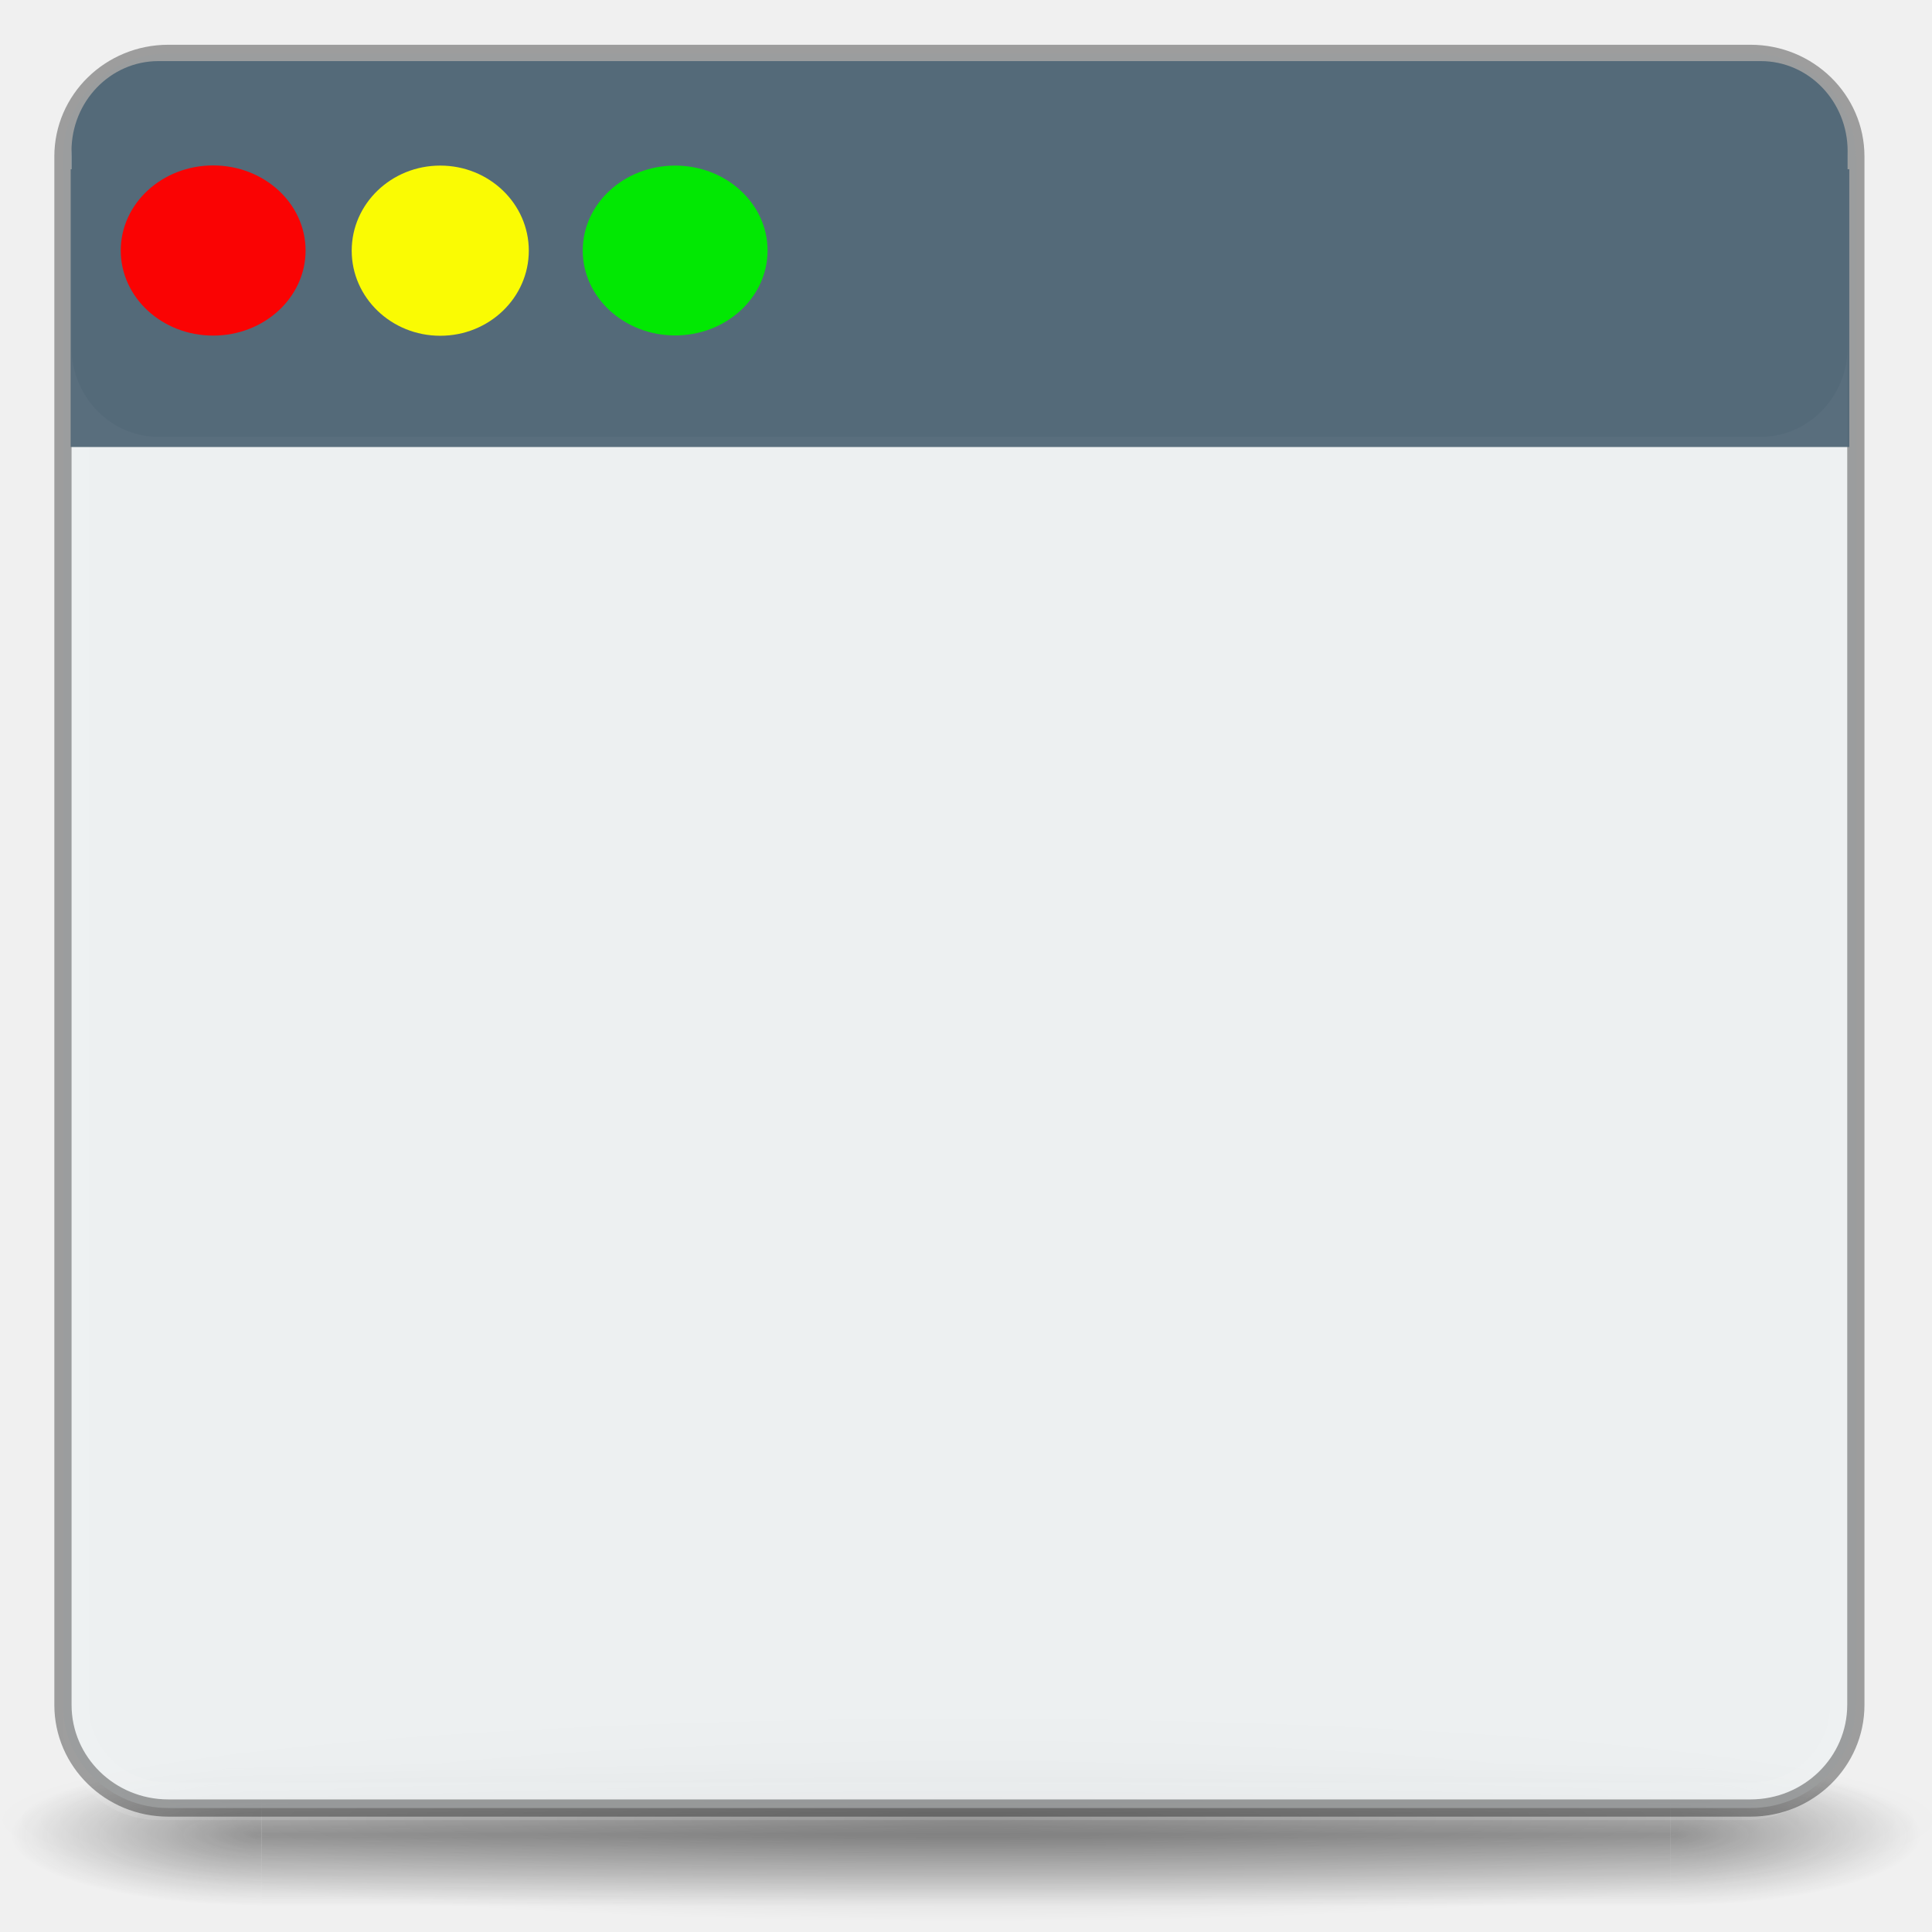
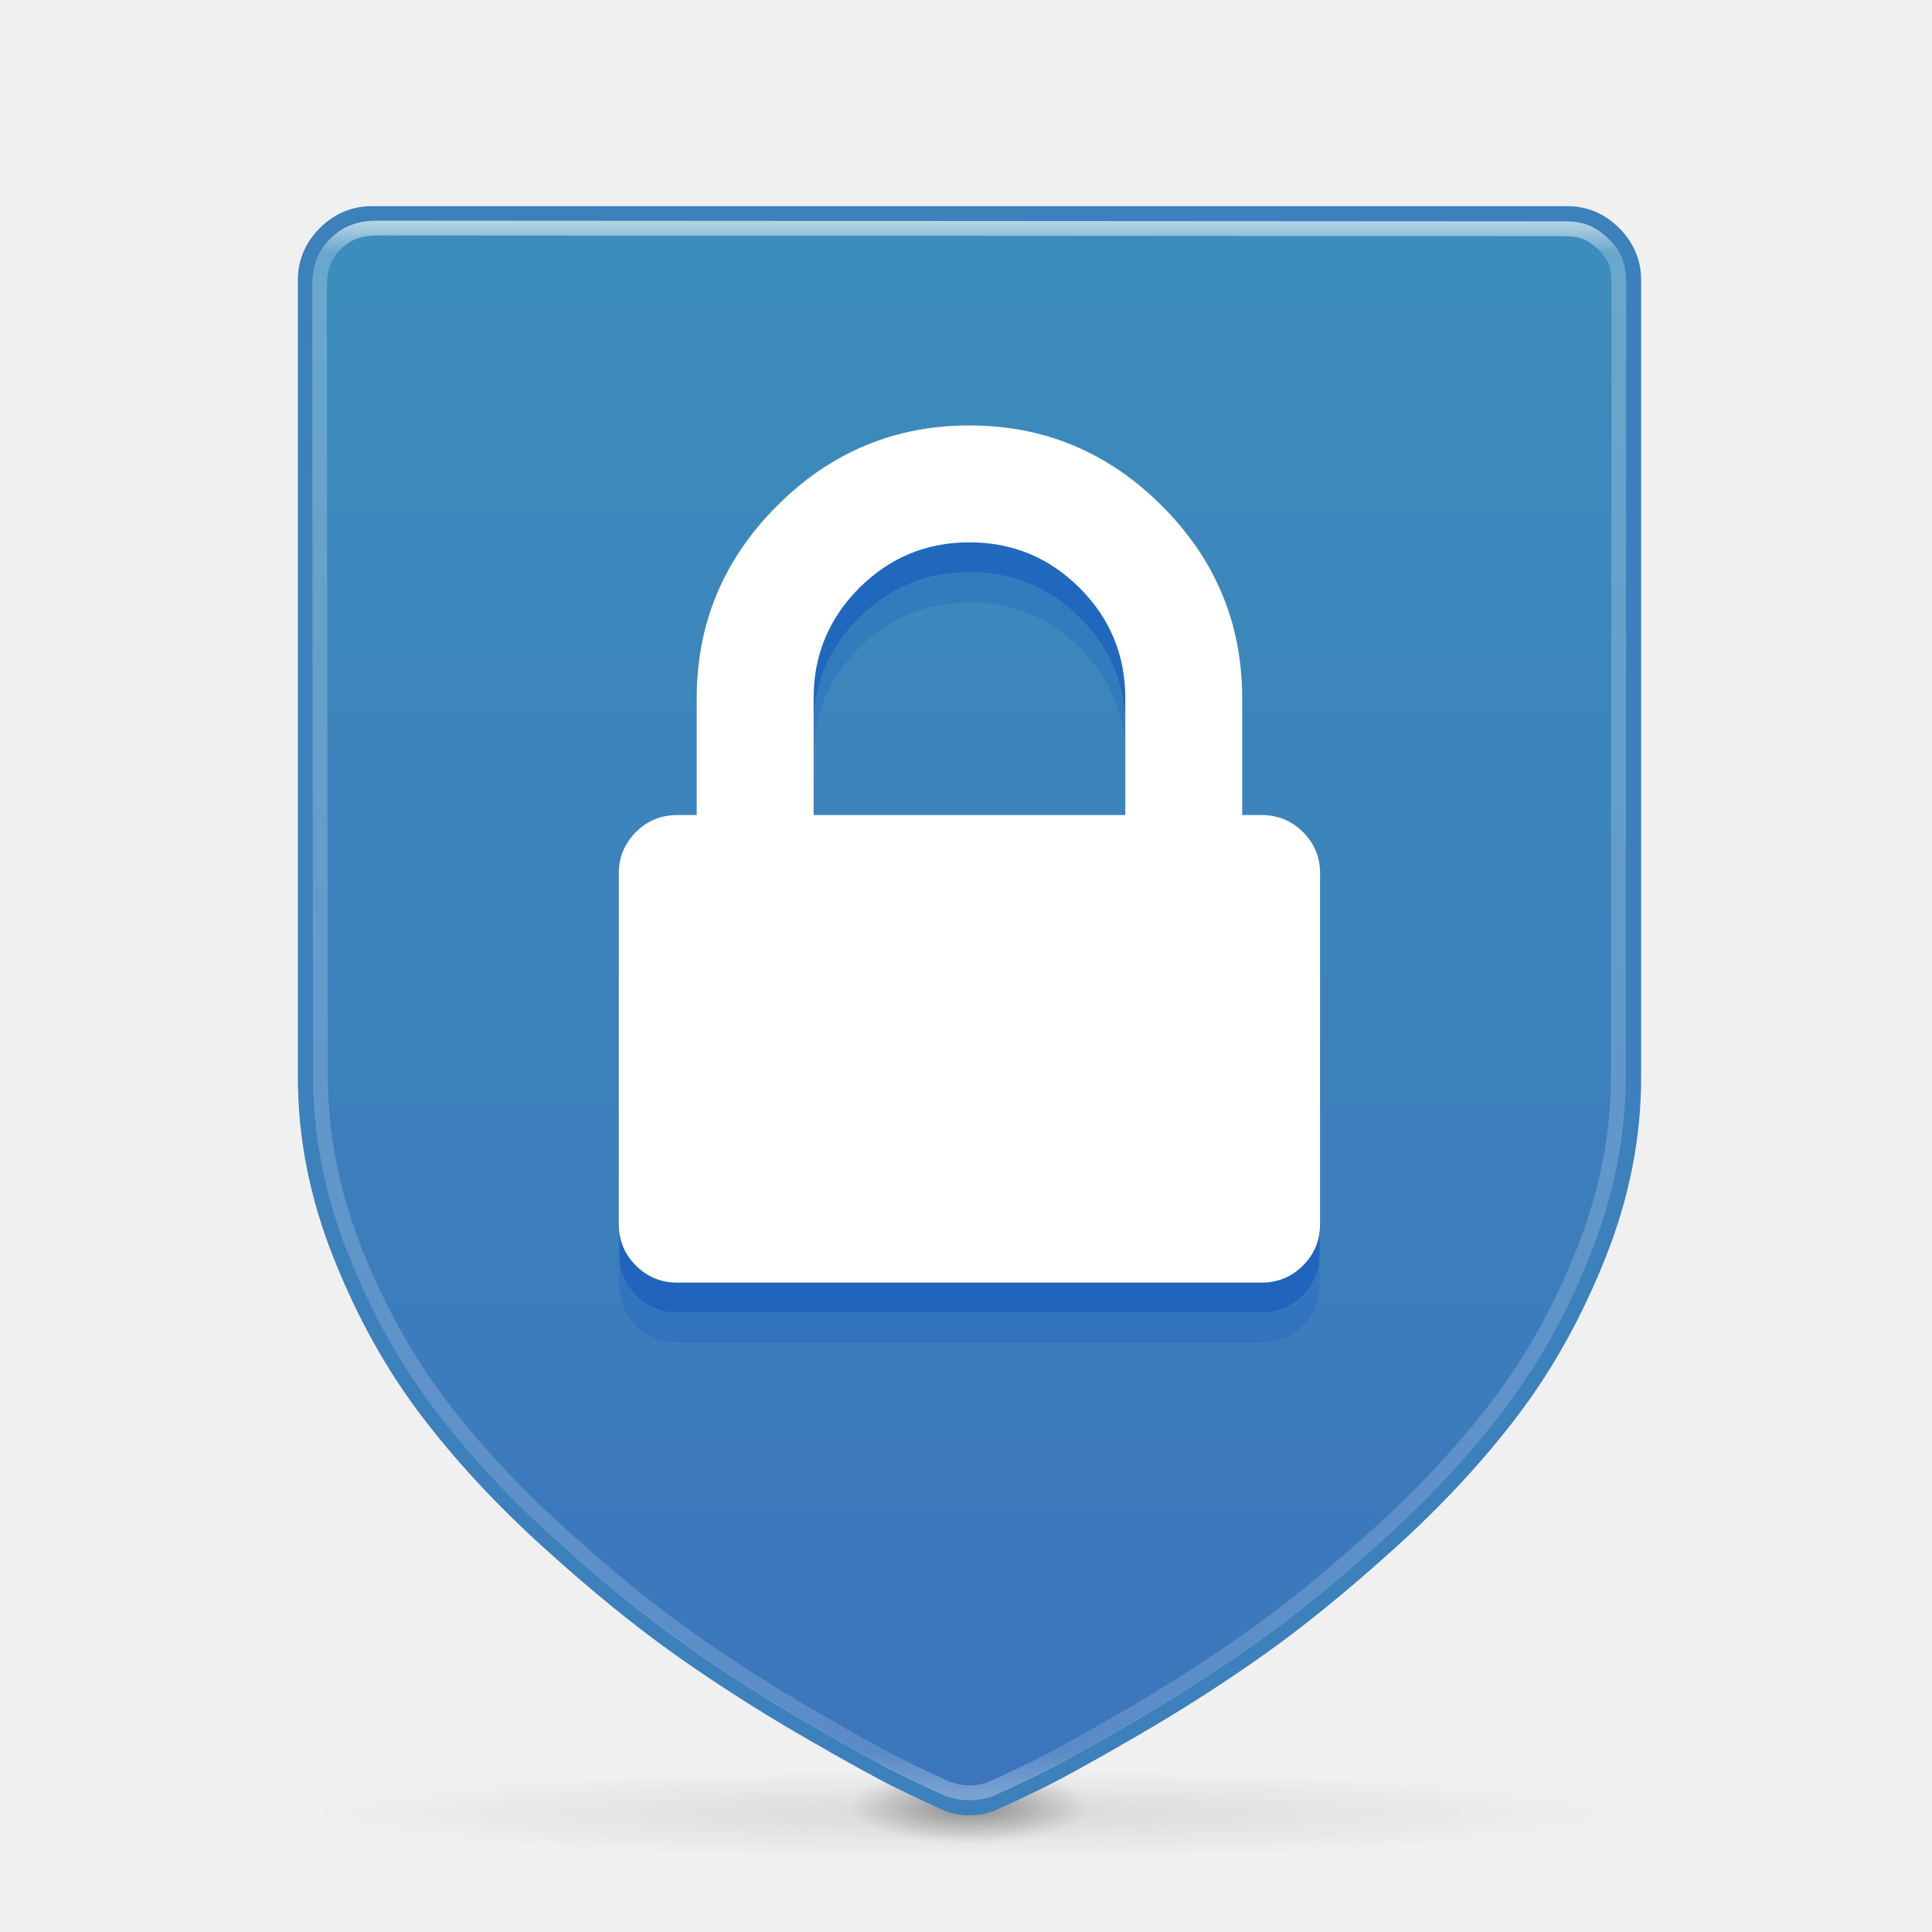
- <svg xmlns="http://www.w3.org/2000/svg" xmlns:xlink="http://www.w3.org/1999/xlink" version="1.1" width="24" height="24" id="svg3816">
-   <defs id="defs3818">
-     <linearGradient id="linearGradient4482">
-       <stop offset="0" style="stop-color:#ffffff;stop-opacity:1" id="stop4484" />
-       <stop offset="0" style="stop-color:#ffffff;stop-opacity:0.235" id="stop4486" />
-       <stop offset="1" style="stop-color:#ffffff;stop-opacity:0.157" id="stop4488" />
-       <stop offset="1" style="stop-color:#ffffff;stop-opacity:0.392" id="stop4490" />
+ <svg xmlns="http://www.w3.org/2000/svg" xmlns:xlink="http://www.w3.org/1999/xlink" width="24" height="24" viewBox="0 0 24 24" version="1.1" id="svg217">
+   <defs id="defs221">
+     <linearGradient id="linearGradient7072">
+       <stop id="stop7068" offset="0" style="stop-color:#3c8dbc;stop-opacity:1" />
+       <stop id="stop7070" offset="1" style="stop-color:#3c75bc;stop-opacity:1" />
    </linearGradient>
-     <linearGradient xlink:href="#linearGradient4482" id="linearGradient3297" gradientUnits="userSpaceOnUse" gradientTransform="matrix(0.4864865,0,0,0.3783784,-1.175671,5.418921)" x1="22.972" y1="-3.75" x2="22.972" y2="41.179" />
-     <linearGradient xlink:href="#linearGradient4337" id="linearGradient3300" gradientUnits="userSpaceOnUse" gradientTransform="matrix(0.5714273,0,0,0.3476534,-3.214255,5.622975)" x1="25.132" y1="0.985" x2="25.132" y2="47.013" />
-     <linearGradient x1="302.857" y1="366.648" x2="302.857" y2="609.505" id="linearGradient3028" xlink:href="#linearGradient5048" gradientUnits="userSpaceOnUse" gradientTransform="matrix(0.03279364,0,0,0.01512557,-39.85255,14.28089)" />
-     <linearGradient id="linearGradient5048">
-       <stop id="stop5050" style="stop-color:#000000;stop-opacity:0" offset="0" />
-       <stop id="stop5056" style="stop-color:#000000;stop-opacity:1" offset="0.5" />
-       <stop id="stop5052" style="stop-color:#000000;stop-opacity:0" offset="1" />
+     <linearGradient id="linearGradient5421">
+       <stop id="stop5417" offset="0" style="stop-color:#ffffff;stop-opacity:1" />
+       <stop style="stop-color:#ffffff;stop-opacity:0.235" offset="0.038" id="stop5441" />
+       <stop id="stop5453" offset="0.962" style="stop-color:#ffffff;stop-opacity:0.157" />
+       <stop id="stop5419" offset="1" style="stop-color:#ffffff;stop-opacity:0.392" />
    </linearGradient>
-     <radialGradient cx="605.714" cy="486.648" r="117.143" fx="605.714" fy="486.648" id="radialGradient3030" xlink:href="#linearGradient5060" gradientUnits="userSpaceOnUse" gradientTransform="matrix(0.03279364,0,0,0.01512557,-43.8461,14.28089)" />
-     <linearGradient id="linearGradient5060">
-       <stop id="stop5062" style="stop-color:#000000;stop-opacity:1" offset="0" />
-       <stop id="stop5064" style="stop-color:#000000;stop-opacity:0" offset="1" />
+     <linearGradient id="linearGradient5317-0">
+       <stop style="stop-color:#8cd5ff;stop-opacity:1" offset="0" id="stop5313" />
+       <stop style="stop-color:#3689e6;stop-opacity:1" offset="1" id="stop5315" />
    </linearGradient>
-     <radialGradient cx="605.714" cy="486.648" r="117.143" fx="605.714" fy="486.648" id="radialGradient3032" xlink:href="#linearGradient5060" gradientUnits="userSpaceOnUse" gradientTransform="matrix(-0.03279364,0,0,0.01512557,-16.15389,14.28089)" />
-     <linearGradient x1="17.231" y1="-2.101" x2="26.445" y2="55.173" id="linearGradient3192-0-3" xlink:href="#linearGradient5736" gradientUnits="userSpaceOnUse" gradientTransform="matrix(0.5531492,0.1475584,-0.08960859,0.3329608,3.512713,-0.5401365)" />
-     <linearGradient id="linearGradient5736">
-       <stop id="stop5738" style="stop-color:#586e75;stop-opacity:1" offset="0" />
-       <stop id="stop5740" style="stop-color:#073642;stop-opacity:1" offset="1" />
+     <linearGradient xlink:href="#linearGradient7072" id="linearGradient5319" x1="1536" y1="128.202" x2="1536" y2="1661.113" gradientUnits="userSpaceOnUse" gradientTransform="matrix(0.01289023,0,0,0.01289023,0.4938498,1.00542)" />
+     <linearGradient xlink:href="#linearGradient5317-0" id="linearGradient5319-3" x1="1536" y1="128.202" x2="1536" y2="1661.113" gradientUnits="userSpaceOnUse" gradientTransform="matrix(0.06874791,0,0,0.06874791,-17.59946,-8.79973)" />
+     <linearGradient xlink:href="#linearGradient5421" id="linearGradient5410" x1="64.007" y1="9.439" x2="64.007" y2="119.008" gradientUnits="userSpaceOnUse" gradientTransform="matrix(0.183236,0,0,0.1839599,0.3128178,0.6392745)" />
+     <radialGradient cx="4.993" cy="43.5" r="2.5" fx="4.993" fy="43.5" id="h" xlink:href="#b" gradientUnits="userSpaceOnUse" gradientTransform="matrix(2.00378,0,0,1.4,27.988,-17.4)" />
+     <linearGradient id="b">
+       <stop offset="0" stop-color="#181818" id="stop5614" />
+       <stop offset="1" stop-color="#181818" stop-opacity="0" id="stop5616" />
    </linearGradient>
-     <linearGradient id="linearGradient4337">
-       <stop id="stop4339" style="stop-color:#fdf6e3;stop-opacity:1" offset="0" />
-       <stop id="stop4341" style="stop-color:#eee8d5;stop-opacity:1" offset="1" />
+     <radialGradient cx="4.993" cy="43.5" r="2.5" fx="4.993" fy="43.5" id="i" xlink:href="#b" gradientUnits="userSpaceOnUse" gradientTransform="matrix(2.00378,0,0,1.4,-48.012,-104.4)" />
+     <radialGradient gradientUnits="userSpaceOnUse" gradientTransform="matrix(0.2938058,0,0,0.02008875,2.659171,21.3365)" r="28" fy="59.5" fx="32" cy="59.5" cx="32" id="g" xlink:href="#f" />
+     <linearGradient id="f">
+       <stop offset="0" id="stop5588" />
+       <stop offset="1" stop-opacity="0" id="stop5590" />
    </linearGradient>
-     <linearGradient y2="47.013" x2="25.132" y1="0.985" x1="25.132" gradientTransform="matrix(0.562746,-0.0992273,0.06036938,0.3423718,-25.06601,7.840257)" gradientUnits="userSpaceOnUse" id="linearGradient4528" xlink:href="#linearGradient5736" />
-     <linearGradient y2="41.179" x2="22.972" y1="-3.75" x1="22.972" gradientTransform="matrix(0.4790957,-0.08447749,0.06570472,0.37263,-23.05898,7.290673)" gradientUnits="userSpaceOnUse" id="linearGradient4532" xlink:href="#linearGradient4482" />
-     <radialGradient gradientTransform="matrix(0.09356139,0,0,0.0295313,1.745138,17.23093)" gradientUnits="userSpaceOnUse" xlink:href="#linearGradient3820-7-2-1" id="radialGradient3025-3" fy="186.171" fx="99.157" r="62.769" cy="186.171" cx="99.157" />
-     <linearGradient id="linearGradient3820-7-2-1">
-       <stop offset="0" style="stop-color:#3d3d3d;stop-opacity:1" id="stop3822-2-6-3" />
-       <stop offset="0.5" style="stop-color:#686868;stop-opacity:0.498" id="stop3864-8-7-7" />
-       <stop offset="1" style="stop-color:#686868;stop-opacity:0" id="stop3824-1-2-5" />
-     </linearGradient>
-     <linearGradient gradientTransform="matrix(0.3986866,0,0,0.4000435,-17.42224,4.983028)" gradientUnits="userSpaceOnUse" xlink:href="#linearGradient4011" id="linearGradient3019-3" y2="44.341" x2="71.204" y1="6.238" x1="71.204" />
-     <linearGradient id="linearGradient4011">
-       <stop offset="0" style="stop-color:#ffffff;stop-opacity:1" id="stop4013" />
-       <stop offset="0.508" style="stop-color:#ffffff;stop-opacity:0.235" id="stop4015" />
-       <stop offset="0.835" style="stop-color:#ffffff;stop-opacity:0.157" id="stop4017" />
-       <stop offset="1" style="stop-color:#ffffff;stop-opacity:0.392" id="stop4019" />
-     </linearGradient>
-     <linearGradient x1="167.983" y1="6.833" x2="167.983" y2="61.692" id="linearGradient3012-1" xlink:href="#linearGradient5803-2-1" gradientUnits="userSpaceOnUse" gradientTransform="matrix(0.2688943,0,0,0.2698095,-32.20724,6.167685)" />
-     <linearGradient id="linearGradient5803-2-1">
-       <stop id="stop5805-1-6" style="stop-color:#fff5ef;stop-opacity:1" offset="0" />
-       <stop id="stop5807-6-6" style="stop-color:#fef8dd;stop-opacity:1" offset="1" />
-     </linearGradient>
-     <radialGradient gradientTransform="matrix(0.3427565,0,0,0.03588736,13.40489,19.2529)" gradientUnits="userSpaceOnUse" xlink:href="#linearGradient5060" id="radialGradient4111" fy="93.468" fx="-4.029" r="35.338" cy="93.468" cx="-4.029" />
-     <radialGradient gradientTransform="matrix(2.003784,0,0,1.4,27.98813,-17.4)" gradientUnits="userSpaceOnUse" xlink:href="#linearGradient3688-166-749-5" id="radialGradient4093" fy="43.5" fx="4.993" r="2.5" cy="43.5" cx="4.993" />
-     <linearGradient id="linearGradient3688-166-749-5">
-       <stop offset="0" style="stop-color:#181818;stop-opacity:1" id="stop2883-0" />
-       <stop offset="1" style="stop-color:#181818;stop-opacity:0" id="stop2885-5" />
-     </linearGradient>
-     <radialGradient gradientTransform="matrix(2.003784,0,0,1.4,-20.01187,-104.4)" gradientUnits="userSpaceOnUse" xlink:href="#linearGradient3688-166-749-5" id="radialGradient4095" fy="43.5" fx="4.993" r="2.5" cy="43.5" cx="4.993" />
-     <linearGradient gradientUnits="userSpaceOnUse" xlink:href="#linearGradient3702-501-757-0" id="linearGradient4097" y2="39.999" x2="25.058" y1="47.028" x1="25.058" />
-     <linearGradient id="linearGradient3702-501-757-0">
-       <stop offset="0" style="stop-color:#181818;stop-opacity:0" id="stop2895-0" />
-       <stop offset="0.5" style="stop-color:#181818;stop-opacity:1" id="stop2897-2" />
-       <stop offset="1" style="stop-color:#181818;stop-opacity:0" id="stop2899-6" />
-     </linearGradient>
-     <linearGradient gradientTransform="matrix(0.5916838,0,0,0.5769703,-2.367238,-2.01971)" gradientUnits="userSpaceOnUse" xlink:href="#linearGradient3924" id="linearGradient4136" y2="43" x2="24" y1="5" x1="24" />
-     <linearGradient id="linearGradient3924">
-       <stop offset="0" style="stop-color:#ffffff;stop-opacity:1" id="stop3926" />
-       <stop offset="0.063" style="stop-color:#ffffff;stop-opacity:0.235" id="stop3928" />
-       <stop offset="0.951" style="stop-color:#ffffff;stop-opacity:0.157" id="stop3930" />
-       <stop offset="1" style="stop-color:#ffffff;stop-opacity:0.392" id="stop3932" />
-     </linearGradient>
-     <linearGradient gradientTransform="matrix(0.5902688,0,0,0.5776736,-2.248085,-2.302229)" gradientUnits="userSpaceOnUse" xlink:href="#linearGradient3924" id="linearGradient4136-3" y2="43" x2="24" y1="5" x1="24" />
  </defs>
-   <path d="m 24.136,22.607 a 12.112,1.268 0 0 1 -24.225,0 12.112,1.268 0 1 1 24.225,0 z" id="path3041" style="color:#000000;display:inline;overflow:visible;visibility:visible;opacity:0.2;fill:url(#radialGradient4111);fill-opacity:1;fill-rule:nonzero;stroke:none;stroke-width:1;marker:none;enable-background:accumulate" />
-   <g transform="matrix(0.5935628,0,0,0.1955836,-2.245875,14.48175)" id="g2036" style="display:inline">
-     <g transform="matrix(1.052632,0,0,1.285713,-1.263158,-13.42854)" id="g3712" style="opacity:0.4">
-       <rect width="5" height="7" x="38" y="40" id="rect2801" style="fill:url(#radialGradient4093);fill-opacity:1;stroke:none" />
-       <rect width="5" height="7" x="-10" y="-47" transform="scale(-1,-1)" id="rect3696" style="fill:url(#radialGradient4095);fill-opacity:1;stroke:none" />
-       <rect width="28" height="7" x="10" y="40" id="rect3700" style="fill:url(#linearGradient4097);fill-opacity:1;stroke:none" />
-     </g>
+   <ellipse style="opacity:0.1;fill:url(#g);stroke-width:0.235" ry="0.562" rx="8.227" cy="22.532" cx="12.061" id="ellipse5630" />
+   <g transform="matrix(0.1875,0,0,0.1875,6.040375,11.28181)" style="opacity:0.4" id="g5636">
+     <path style="fill:url(#h)" d="m 38,40 h 5 v 7 h -5 z" transform="matrix(1.57895,0,0,0.71429,-28,28.429)" id="path5632" />
+     <path style="fill:url(#i)" transform="matrix(-1.57895,0,0,-0.71429,-28,28.429)" d="m -38,-47 h 5 v 7 h -5 z" id="path5634" />
  </g>
-   <rect width="21.892" height="21.348" rx="1.084" ry="1.057" x="0.887" y="1.154" id="rect6741-7" style="opacity:0.3;fill:none;stroke:url(#linearGradient4136);stroke-width:0.214;stroke-linecap:round;stroke-linejoin:round;stroke-miterlimit:4;stroke-dasharray:none;stroke-dashoffset:0;stroke-opacity:1" />
-   <rect width="22.272" height="21.797" rx="1.309" ry="1.281" x="0.782" y="0.663" id="rect5505-21-3-5" style="color:#000000;display:inline;overflow:visible;visibility:visible;opacity:0.9;fill:#ecf0f1;fill-opacity:1;fill-rule:nonzero;stroke:none;stroke-width:1;marker:none;enable-background:accumulate" />
-   <rect width="21.84" height="21.374" rx="1.081" ry="1.058" x="0.998" y="0.875" id="rect6741-7-6" style="opacity:0.3;fill:none;stroke:url(#linearGradient4136-3);stroke-width:0.214;stroke-linecap:round;stroke-linejoin:round;stroke-miterlimit:4;stroke-dasharray:none;stroke-dashoffset:0;stroke-opacity:1" />
-   <rect width="22.272" height="21.797" rx="1.309" ry="1.281" x="0.782" y="0.663" id="rect5505-21-3-1-2" style="color:#000000;display:inline;overflow:visible;visibility:visible;opacity:0.7;fill:none;stroke:#000000;stroke-width:0.214;stroke-linecap:round;stroke-linejoin:round;stroke-miterlimit:4;stroke-dasharray:none;stroke-dashoffset:0;stroke-opacity:0.496;marker:none;enable-background:accumulate" />
-   <rect width="22.064" height="4.667" rx="1.079" ry="1.119" x="0.888" y="0.759" id="rect5505-21-3-5-3" style="color:#000000;display:inline;overflow:visible;visibility:visible;opacity:1;fill:#546a79;fill-opacity:1;fill-rule:nonzero;stroke:none;stroke-width:1;marker:none;enable-background:accumulate" />
-   <rect style="opacity:0.97;fill:#546a79;fill-opacity:1;fill-rule:nonzero;stroke:none;stroke-width:1.712;stroke-miterlimit:4;stroke-dasharray:none;stroke-opacity:0.496" id="rect4199" width="22.095" height="3.451" x="0.878" y="2.102" rx="0" ry="0" />
-   <ellipse style="opacity:0.97;fill:#ff0000;fill-opacity:1;fill-rule:nonzero;stroke:none;stroke-width:1.712;stroke-miterlimit:4;stroke-dasharray:none;stroke-opacity:0.496" id="path4203" cx="2.648" cy="3.112" rx="1.148" ry="1.057" />
-   <ellipse style="opacity:0.97;fill:#ffff00;fill-opacity:1;fill-rule:nonzero;stroke:none;stroke-width:1.712;stroke-miterlimit:4;stroke-dasharray:none;stroke-opacity:0.496" id="path4207" cx="5.469" cy="3.114" rx="1.1" ry="1.057" />
-   <ellipse style="opacity:0.97;fill:#00eb00;fill-opacity:1;fill-rule:nonzero;stroke:none;stroke-width:1.712;stroke-miterlimit:4;stroke-dasharray:none;stroke-opacity:0.496" id="path4209" cx="8.387" cy="3.112" rx="1.148" ry="1.055" />
+   <path d="m 20.293,3.48 v 9.9 c 0,0.739 -0.144,1.472 -0.432,2.198 -0.288,0.726 -0.645,1.371 -1.07,1.934 -0.425,0.563 -0.932,1.111 -1.521,1.644 -0.589,0.533 -1.132,0.975 -1.631,1.328 -0.498,0.352 -1.018,0.685 -1.56,0.999 -0.541,0.314 -0.926,0.526 -1.154,0.638 -0.228,0.112 -0.41,0.198 -0.548,0.258 -0.103,0.052 -0.215,0.077 -0.335,0.077 -0.12,0 -0.232,-0.026 -0.335,-0.077 C 11.571,22.317 11.388,22.231 11.161,22.12 10.933,22.008 10.548,21.795 10.007,21.482 9.465,21.168 8.946,20.835 8.447,20.483 7.949,20.13 7.405,19.688 6.817,19.155 6.228,18.622 5.721,18.074 5.295,17.511 4.87,16.948 4.513,16.304 4.226,15.578 3.938,14.852 3.794,14.119 3.794,13.38 V 3.48 c 0,-0.223 0.082,-0.417 0.245,-0.58 0.163,-0.163 0.357,-0.245 0.58,-0.245 H 19.468 c 0.223,0 0.417,0.082 0.58,0.245 0.163,0.163 0.245,0.357 0.245,0.58 z" id="path215" style="opacity:1;vector-effect:none;fill:url(#linearGradient5319);fill-opacity:1;stroke:none;stroke-width:0.013;stroke-linecap:butt;stroke-linejoin:miter;stroke-miterlimit:4;stroke-dasharray:none;stroke-dashoffset:0;stroke-opacity:1" />
+   <path style="opacity:1;vector-effect:none;fill:none;fill-opacity:1;stroke:#3c80bc;stroke-width:0.188;stroke-linecap:butt;stroke-linejoin:miter;stroke-miterlimit:4;stroke-dasharray:none;stroke-dashoffset:0;stroke-opacity:1" id="path5390" d="m 20.293,3.48 v 9.9 c 0,0.739 -0.144,1.472 -0.432,2.198 -0.288,0.726 -0.645,1.371 -1.07,1.934 -0.425,0.563 -0.932,1.111 -1.521,1.644 -0.589,0.533 -1.132,0.975 -1.631,1.328 -0.498,0.352 -1.018,0.685 -1.56,0.999 -0.541,0.314 -0.926,0.526 -1.154,0.638 -0.228,0.112 -0.41,0.198 -0.548,0.258 -0.103,0.052 -0.215,0.077 -0.335,0.077 -0.12,0 -0.232,-0.026 -0.335,-0.077 C 11.571,22.317 11.388,22.231 11.161,22.12 10.933,22.008 10.548,21.795 10.007,21.482 9.465,21.168 8.946,20.835 8.447,20.483 7.949,20.13 7.405,19.688 6.817,19.155 6.228,18.622 5.721,18.074 5.295,17.511 4.87,16.948 4.513,16.304 4.226,15.578 3.938,14.852 3.794,14.119 3.794,13.38 V 3.48 c 0,-0.223 0.082,-0.417 0.245,-0.58 0.163,-0.163 0.357,-0.245 0.58,-0.245 H 19.468 c 0.223,0 0.417,0.082 0.58,0.245 0.163,0.163 0.245,0.357 0.245,0.58 z" />
+   <path id="path7066" d="m 10.107,10.875 h 3.872 V 9.423 q 0,-0.802 -0.567,-1.369 -0.567,-0.567 -1.369,-0.567 -0.802,0 -1.369,0.567 -0.567,0.567 -0.567,1.369 z m 6.291,0.726 v 4.356 q 0,0.302 -0.212,0.514 -0.212,0.212 -0.514,0.212 H 8.413 q -0.302,0 -0.514,-0.212 -0.212,-0.212 -0.212,-0.514 v -4.356 q 0,-0.302 0.212,-0.514 Q 8.11,10.875 8.413,10.875 h 0.242 V 9.423 q 0,-1.391 0.998,-2.39 0.998,-0.998 2.39,-0.998 1.391,0 2.39,0.998 0.998,0.998 0.998,2.39 V 10.875 h 0.242 q 0.302,0 0.514,0.212 0.212,0.212 0.212,0.514 z" style="opacity:0.221;fill:#0d52bf;fill-opacity:1;stroke:#3c8dbc;stroke-width:0.008;stroke-opacity:1" />
+   <path style="opacity:1;vector-effect:none;fill:none;fill-opacity:1;stroke:url(#linearGradient5410);stroke-width:0.184;stroke-linecap:round;stroke-linejoin:round;stroke-miterlimit:4;stroke-dasharray:none;stroke-dashoffset:0;stroke-opacity:1" id="path5402" d="m 20.11,3.586 -0.006,9.782 c -3.75e-4,0.725 -0.141,1.444 -0.422,2.156 -0.281,0.712 -0.63,1.345 -1.046,1.897 -0.416,0.552 -0.911,1.09 -1.486,1.612 -0.575,0.523 -1.106,0.957 -1.594,1.303 -0.487,0.346 -0.995,0.672 -1.524,0.98 -0.529,0.308 -0.905,0.516 -1.127,0.626 -0.223,0.11 -0.401,0.194 -0.535,0.253 -0.101,0.051 -0.21,0.076 -0.328,0.076 -0.118,0 -0.227,-0.025 -0.328,-0.076 -0.134,-0.059 -0.313,-0.143 -0.535,-0.253 -0.223,-0.11 -0.598,-0.318 -1.127,-0.626 C 9.523,21.008 9.015,20.682 8.528,20.336 8.04,19.99 7.509,19.556 6.934,19.033 6.359,18.511 5.863,17.973 5.448,17.421 5.032,16.869 4.683,16.236 4.402,15.524 4.121,14.811 3.981,14.093 3.98,13.367 L 3.968,3.595 C 3.967,3.376 4.002,3.198 4.161,3.037 4.321,2.877 4.483,2.833 4.701,2.833 l 14.735,0.009 c 0.219,1.372e-4 0.343,0.051 0.503,0.212 0.16,0.16 0.172,0.313 0.172,0.532 z" />
+   <path style="opacity:0.471;fill:#0d52bf;fill-opacity:1;stroke:#3c8dbc;stroke-width:0.008;stroke-opacity:1" d="m 10.107,10.5 h 3.872 V 9.048 q 0,-0.802 -0.567,-1.369 -0.567,-0.567 -1.369,-0.567 -0.802,0 -1.369,0.567 -0.567,0.567 -0.567,1.369 z m 6.291,0.726 v 4.356 q 0,0.302 -0.212,0.514 -0.212,0.212 -0.514,0.212 H 8.413 q -0.302,0 -0.514,-0.212 -0.212,-0.212 -0.212,-0.514 v -4.356 q 0,-0.302 0.212,-0.514 Q 8.11,10.5 8.413,10.5 h 0.242 V 9.048 q 0,-1.391 0.998,-2.39 0.998,-0.998 2.39,-0.998 1.391,0 2.39,0.998 0.998,0.998 0.998,2.39 V 10.5 h 0.242 q 0.302,0 0.514,0.212 0.212,0.212 0.212,0.514 z" id="path7064" />
+   <path id="path6309" d="m 10.107,10.125 h 3.872 V 8.673 q 0,-0.802 -0.567,-1.369 -0.567,-0.567 -1.369,-0.567 -0.802,0 -1.369,0.567 -0.567,0.567 -0.567,1.369 z m 6.291,0.726 v 4.356 q 0,0.302 -0.212,0.514 -0.212,0.212 -0.514,0.212 H 8.413 q -0.302,0 -0.514,-0.212 -0.212,-0.212 -0.212,-0.514 v -4.356 q 0,-0.302 0.212,-0.514 Q 8.11,10.125 8.413,10.125 h 0.242 V 8.673 q 0,-1.391 0.998,-2.39 0.998,-0.998 2.39,-0.998 1.391,0 2.39,0.998 0.998,0.998 0.998,2.39 V 10.125 h 0.242 q 0.302,0 0.514,0.212 0.212,0.212 0.212,0.514 z" style="fill:#ffffff;fill-opacity:1;stroke-width:0.008" />
</svg>
